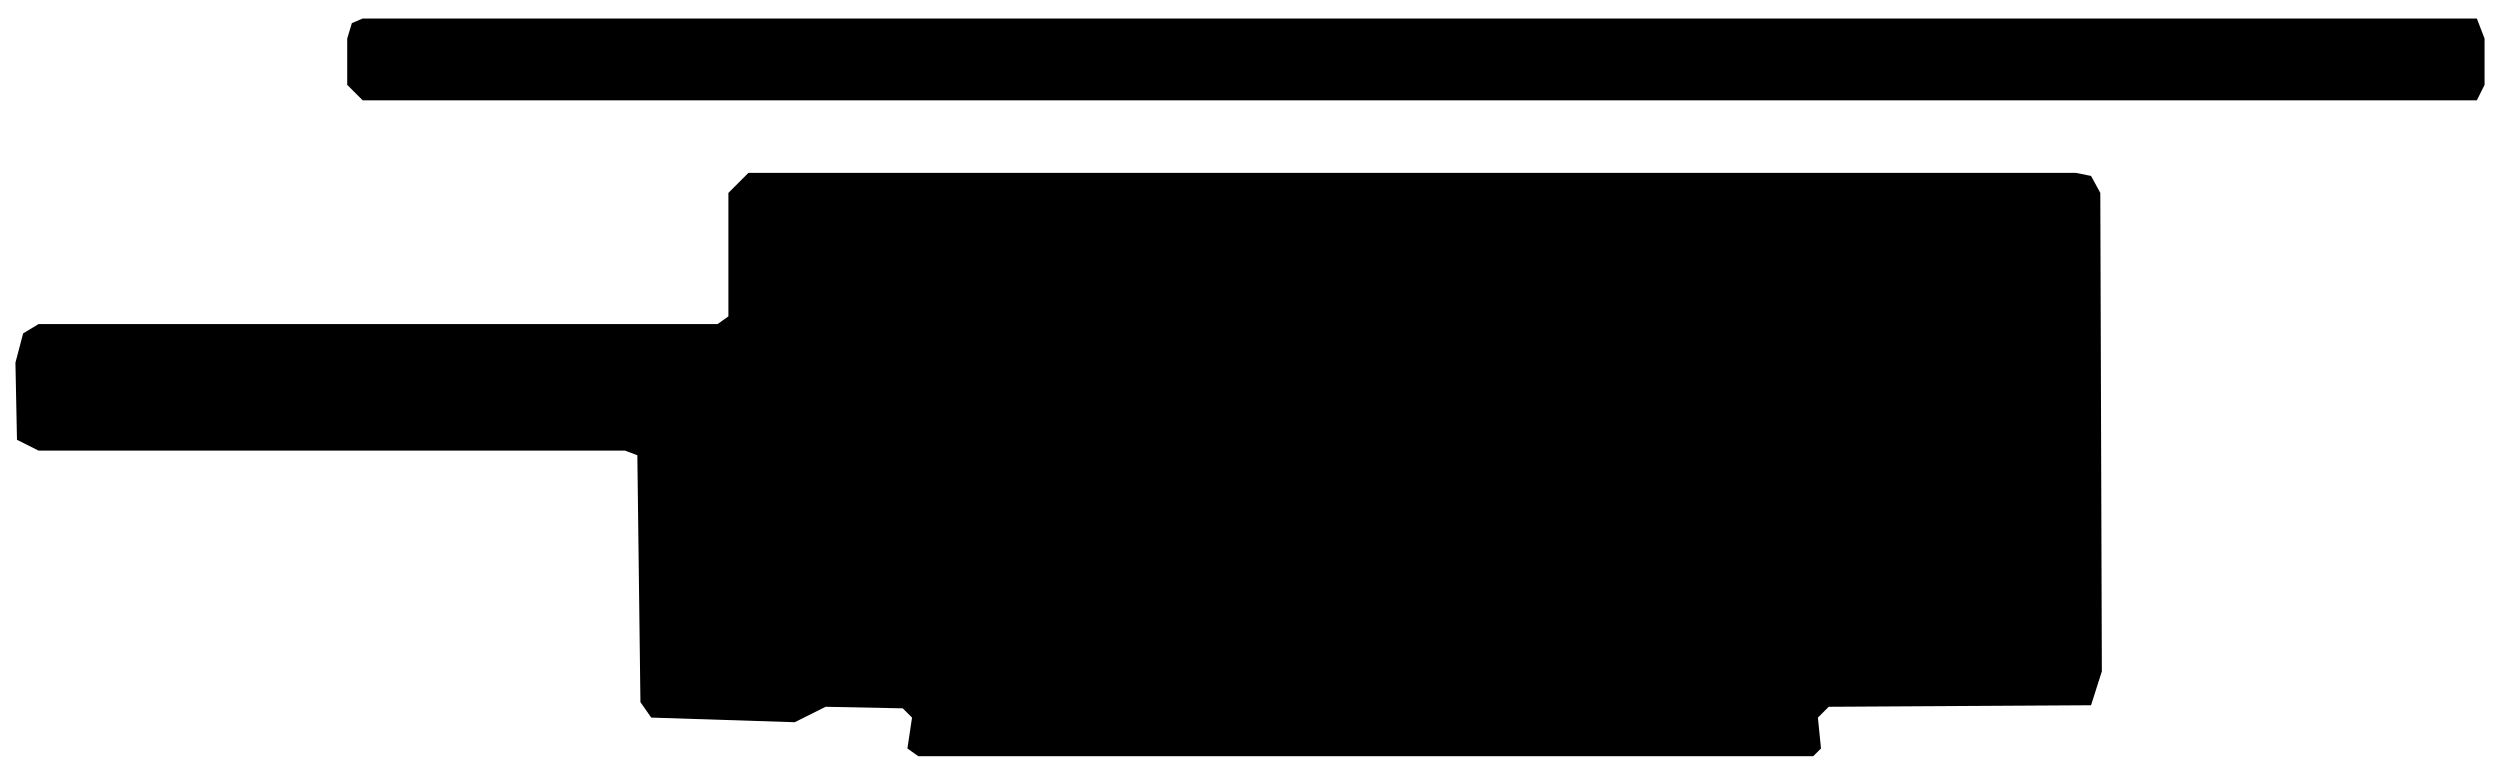
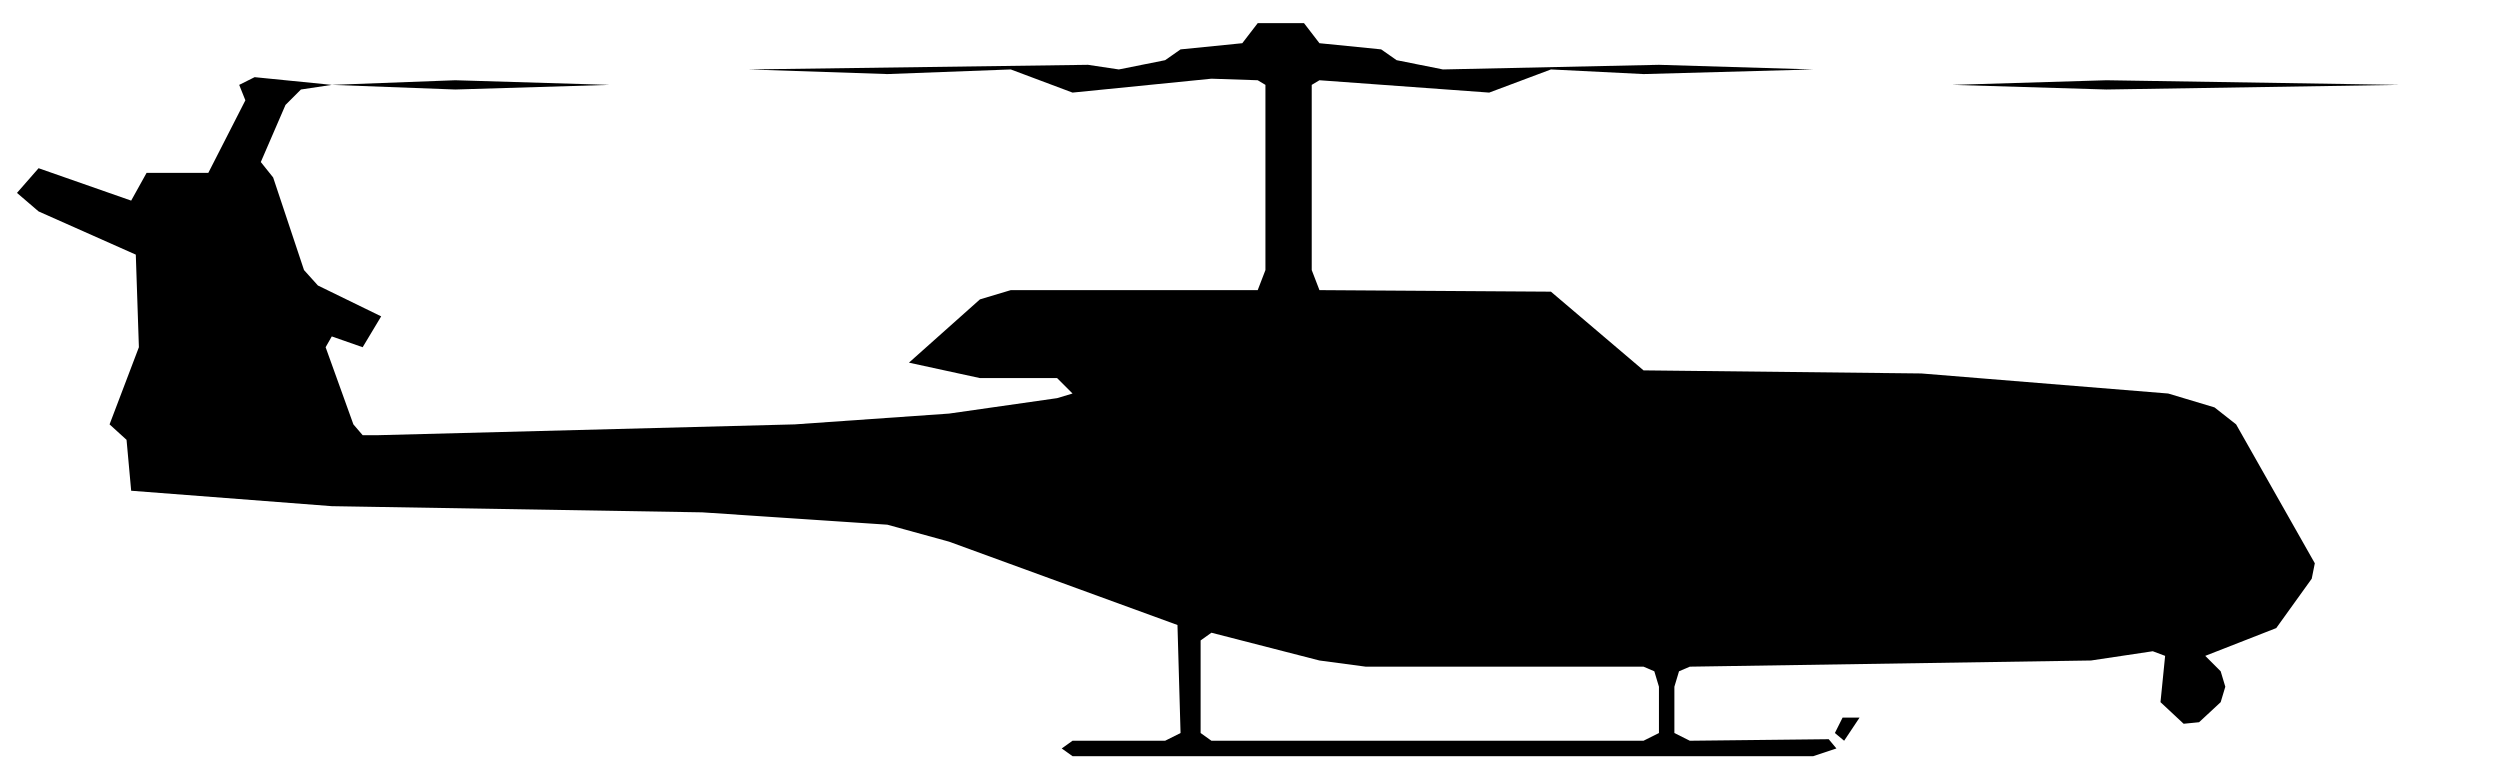
<svg xmlns="http://www.w3.org/2000/svg" viewBox="0 0 162 50" width="162" height="50" fill="currentColor" fill-rule="evenodd">
-   <path d="M59.5 49L117.5 49L118 48.5L117.8 46.5L118.5 45.8L135.5 45.7L136.2 43.5L136.1 12.5L135.5 11.4L134.5 11.2L48.5 11.2L47.2 12.5L47.2 20.5L46.5 21L2.5 21L1.5 21.6L1 23.5L1.1 28.5L2.5 29.2L40.5 29.2L41.3 29.5L41.5 45.5L42.2 46.5L51.5 46.8L53.5 45.8L58.5 45.9L59.1 46.5L58.8 48.5ZM23.5 6.5L160.5 6.5L161 5.5L161 2.5L160.5 1.2L23.5 1.2L22.8 1.5L22.5 2.5L22.5 5.5Z" />
+   <path d="M69.5 49L117.5 49L119 48.5L118.5 47.9L109.5 48L108.5 47.5L108.5 44.5L108.8 43.5L109.5 43.2L135.5 42.8L139.5 42.2L140.3 42.5L140 45.5L141.5 46.9L142.5 46.8L143.9 45.5L144.2 44.5L143.9 43.5L142.9 42.5L147.5 40.7L149.8 37.5L150 36.5L144.9 27.5L143.5 26.4L140.5 25.5L124.5 24.2L106.5 24L100.5 18.9L85.5 18.8L85 17.5L85 5.5L85.5 5.2L96.5 6L100.5 4.5L106.5 4.8L117.5 4.5L107.5 4.2L93.5 4.5L90.5 3.9L89.5 3.2L85.5 2.8L84.5 1.5L81.5 1.5L80.5 2.8L76.5 3.2L75.5 3.9L72.5 4.5L70.5 4.2L48.5 4.5L57.5 4.8L65.5 4.5L69.5 6L78.5 5.1L81.5 5.2L82 5.5L82 17.5L81.5 18.8L65.5 18.8L63.5 19.4L58.9 23.5L63.5 24.5L68.5 24.5L69.5 25.5L68.5 25.8L61.5 26.8L51.5 27.5L24.5 28.2L23.5 28.2L22.9 27.5L21.1 22.5L21.5 21.8L23.5 22.5L24.7 20.5L20.6 18.5L19.7 17.5L17.7 11.5L16.9 10.5L18.5 6.8L19.5 5.8L21.5 5.5L29.5 5.8L39.5 5.5L29.5 5.2L21.5 5.5L16.5 5L15.5 5.5L10.5 5.5L15.5 5.5L15.9 6.5L13.5 11.2L9.5 11.2L8.5 13L2.5 10.9L1.1 12.5L2.5 13.7L8.8 16.5L9 22.5L7.1 27.5L8.2 28.5L8.5 31.8L21.5 32.8L45.5 33.2L57.5 34L61.5 35.1L76.3 40.5L76.5 47.5L75.5 48L69.5 48L68.8 48.5ZM78.5 48L77.8 47.5L77.8 41.5L78.5 41L85.5 42.8L88.5 43.2L106.5 43.2L107.2 43.5L107.5 44.5L107.5 47.5L106.5 48ZM119.5 48L120.5 46.5L119.4 46.5L118.9 47.5ZM126.5 5.5L136.5 5.8L155.5 5.5L136.5 5.2Z" />
</svg>
